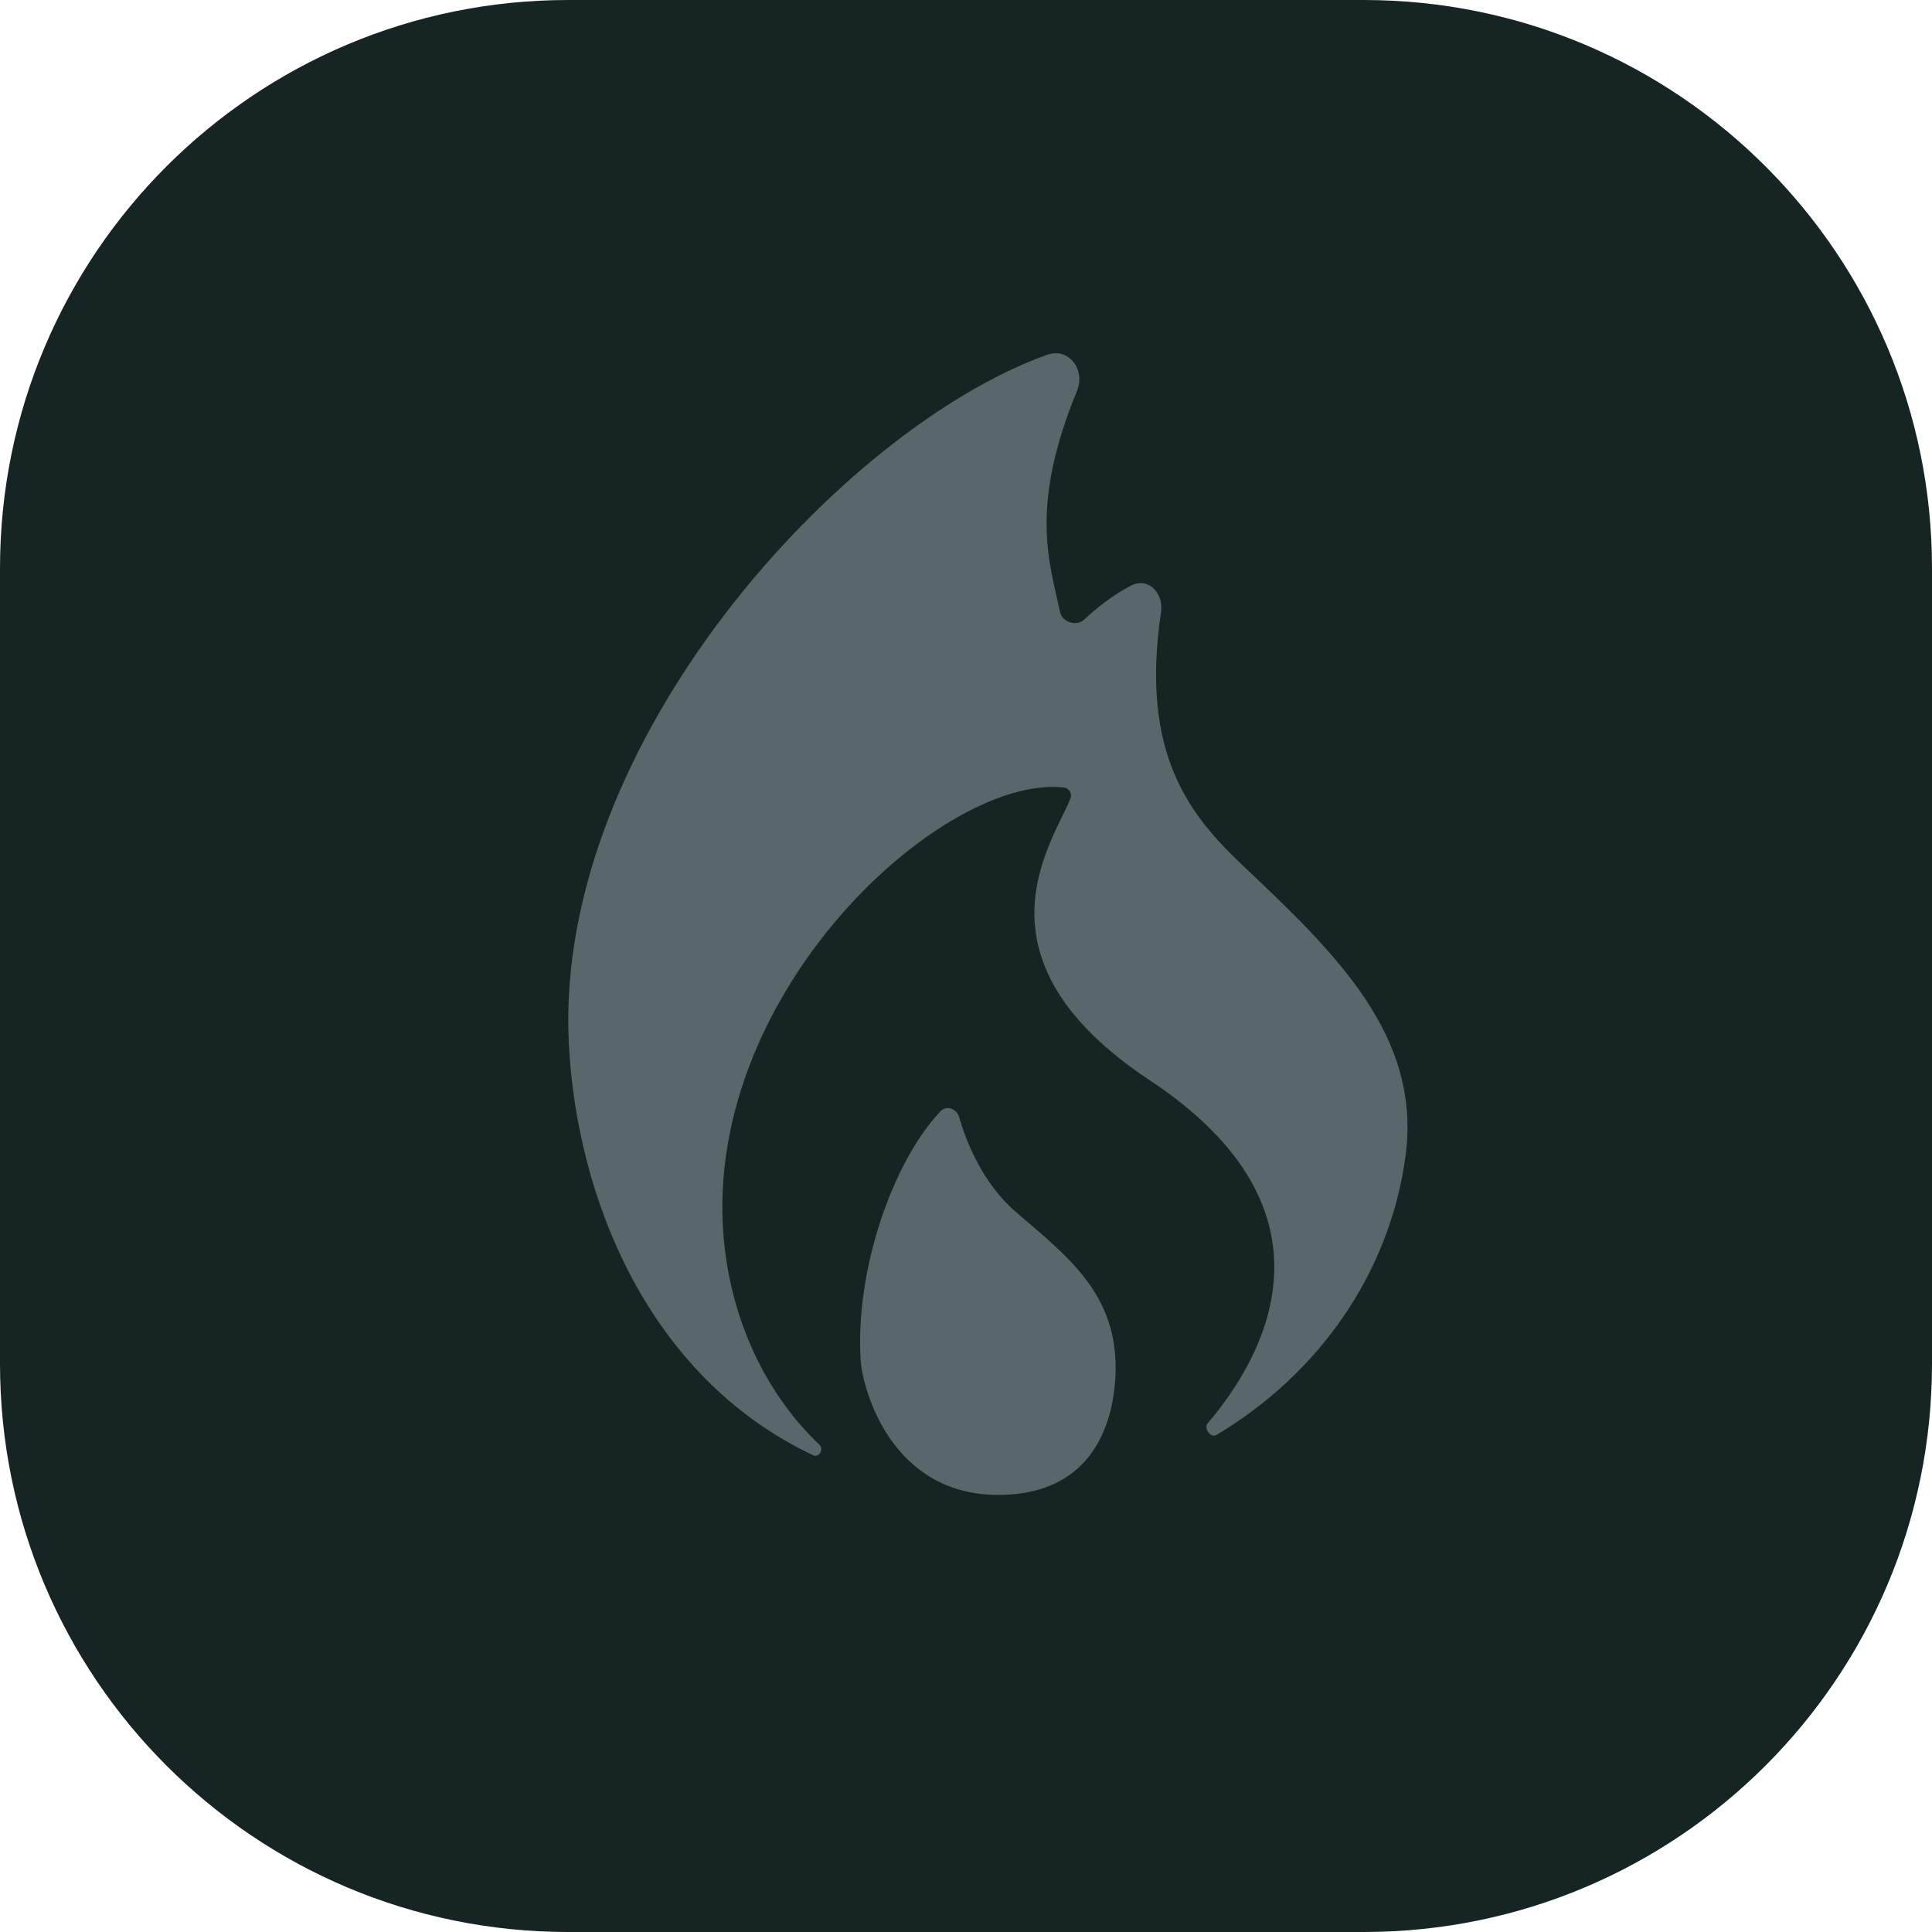
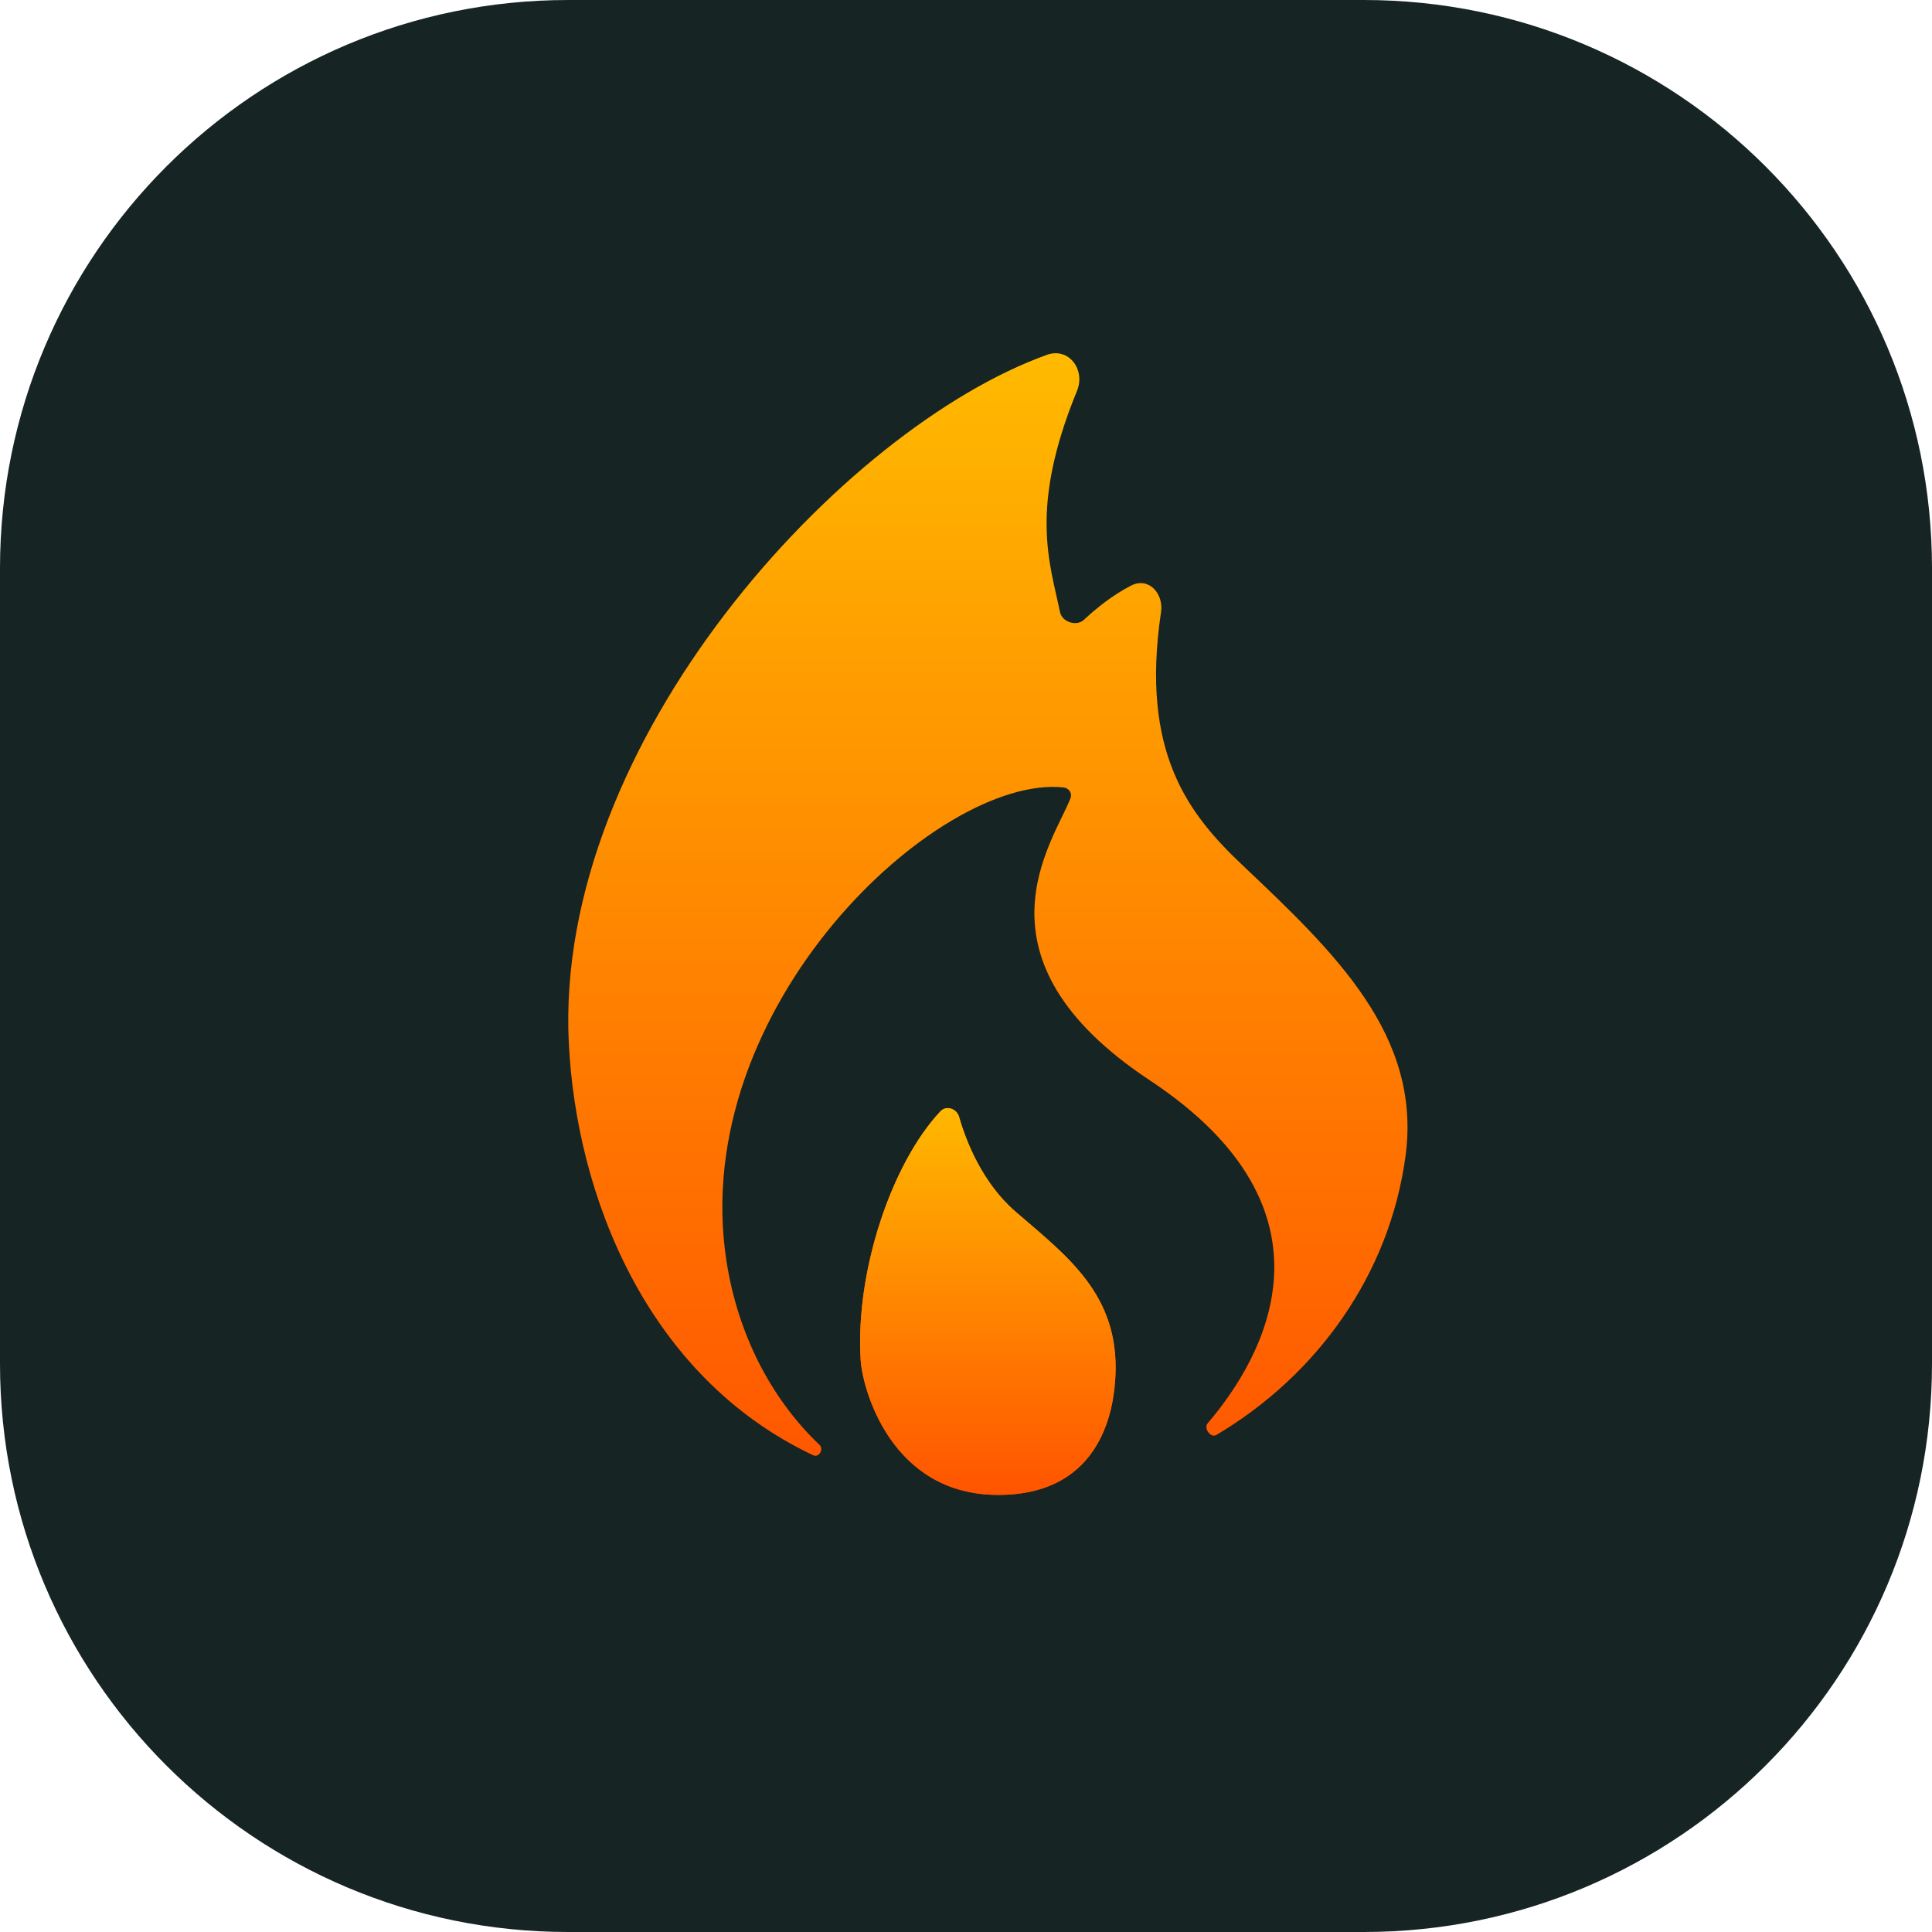
<svg xmlns="http://www.w3.org/2000/svg" width="34" height="34" viewBox="0 0 34 34" fill="none">
  <rect width="34" height="34" rx="10" fill="#162423" />
-   <path d="M19.63 24.207C19.607 24.693 19.448 26.308 17.565 26.308C15.682 26.308 15.179 24.445 15.146 23.937C15.047 22.373 15.697 20.463 16.55 19.557C16.655 19.446 16.837 19.51 16.879 19.657C17 20.079 17.284 20.817 17.878 21.329C18.783 22.11 19.695 22.781 19.63 24.207ZM21.864 15.224C20.926 14.336 20.063 13.253 20.432 10.774C20.482 10.439 20.209 10.15 19.908 10.304C19.581 10.471 19.288 10.709 19.076 10.907C18.943 11.03 18.69 10.947 18.654 10.77C18.475 9.901 18.106 8.945 18.953 6.88C19.108 6.505 18.807 6.107 18.425 6.244C14.824 7.537 9.747 13.046 10.01 18.355C10.142 21.034 11.374 24.221 14.308 25.609C14.413 25.659 14.504 25.504 14.419 25.424C13.578 24.624 12.983 23.489 12.783 22.182C12.101 17.721 16.502 13.631 18.712 13.857C18.811 13.867 18.874 13.957 18.838 14.05C18.541 14.814 16.98 16.858 20.235 19.012C23.725 21.322 22.233 23.901 21.254 25.046C21.177 25.136 21.306 25.313 21.408 25.252C23.186 24.195 24.454 22.427 24.735 20.346C25.021 18.214 23.488 16.762 21.864 15.224Z" fill="#586769" />
+   <path d="M19.63 24.207C19.607 24.693 19.448 26.308 17.565 26.308C15.682 26.308 15.179 24.445 15.146 23.937C15.047 22.373 15.697 20.463 16.55 19.557C16.655 19.446 16.837 19.51 16.879 19.657C17 20.079 17.284 20.817 17.878 21.329C18.783 22.11 19.695 22.781 19.63 24.207ZM21.864 15.224C20.926 14.336 20.063 13.253 20.432 10.774C20.482 10.439 20.209 10.15 19.908 10.304C19.581 10.471 19.288 10.709 19.076 10.907C18.943 11.03 18.69 10.947 18.654 10.77C18.475 9.901 18.106 8.945 18.953 6.88C19.108 6.505 18.807 6.107 18.425 6.244C14.824 7.537 9.747 13.046 10.01 18.355C10.142 21.034 11.374 24.221 14.308 25.609C14.413 25.659 14.504 25.504 14.419 25.424C13.578 24.624 12.983 23.489 12.783 22.182C12.101 17.721 16.502 13.631 18.712 13.857C18.811 13.867 18.874 13.957 18.838 14.05C18.541 14.814 16.98 16.858 20.235 19.012C23.725 21.322 22.233 23.901 21.254 25.046C21.177 25.136 21.306 25.313 21.408 25.252C23.186 24.195 24.454 22.427 24.735 20.346C25.021 18.214 23.488 16.762 21.864 15.224Z" fill="url(#paint0_linear_133_4373)" />
+   <path d="M19.63 24.207C19.608 24.693 19.448 26.308 17.565 26.308C15.683 26.308 15.179 24.444 15.147 23.937C15.047 22.373 15.697 20.463 16.551 19.557C16.655 19.446 16.837 19.51 16.879 19.657C17 20.079 17.284 20.816 17.879 21.329C18.784 22.11 19.695 22.781 19.63 24.207Z" fill="url(#paint1_linear_133_4373)" />
+   <defs>
+     <linearGradient id="paint0_linear_133_4373" x1="17.385" y1="6" x2="17.385" y2="26.308" gradientUnits="userSpaceOnUse">
+       <stop stop-color="#FFBB00" />
+       <stop offset="1" stop-color="#FF5400" />
+     </linearGradient>
+     <linearGradient id="paint1_linear_133_4373" x1="17.385" y1="19.326" x2="17.385" y2="26.308" gradientUnits="userSpaceOnUse">
+       <stop stop-color="#FFBB00" />
+       <stop offset="1" stop-color="#FF5400" />
+     </linearGradient>
+   </defs>
</svg>
